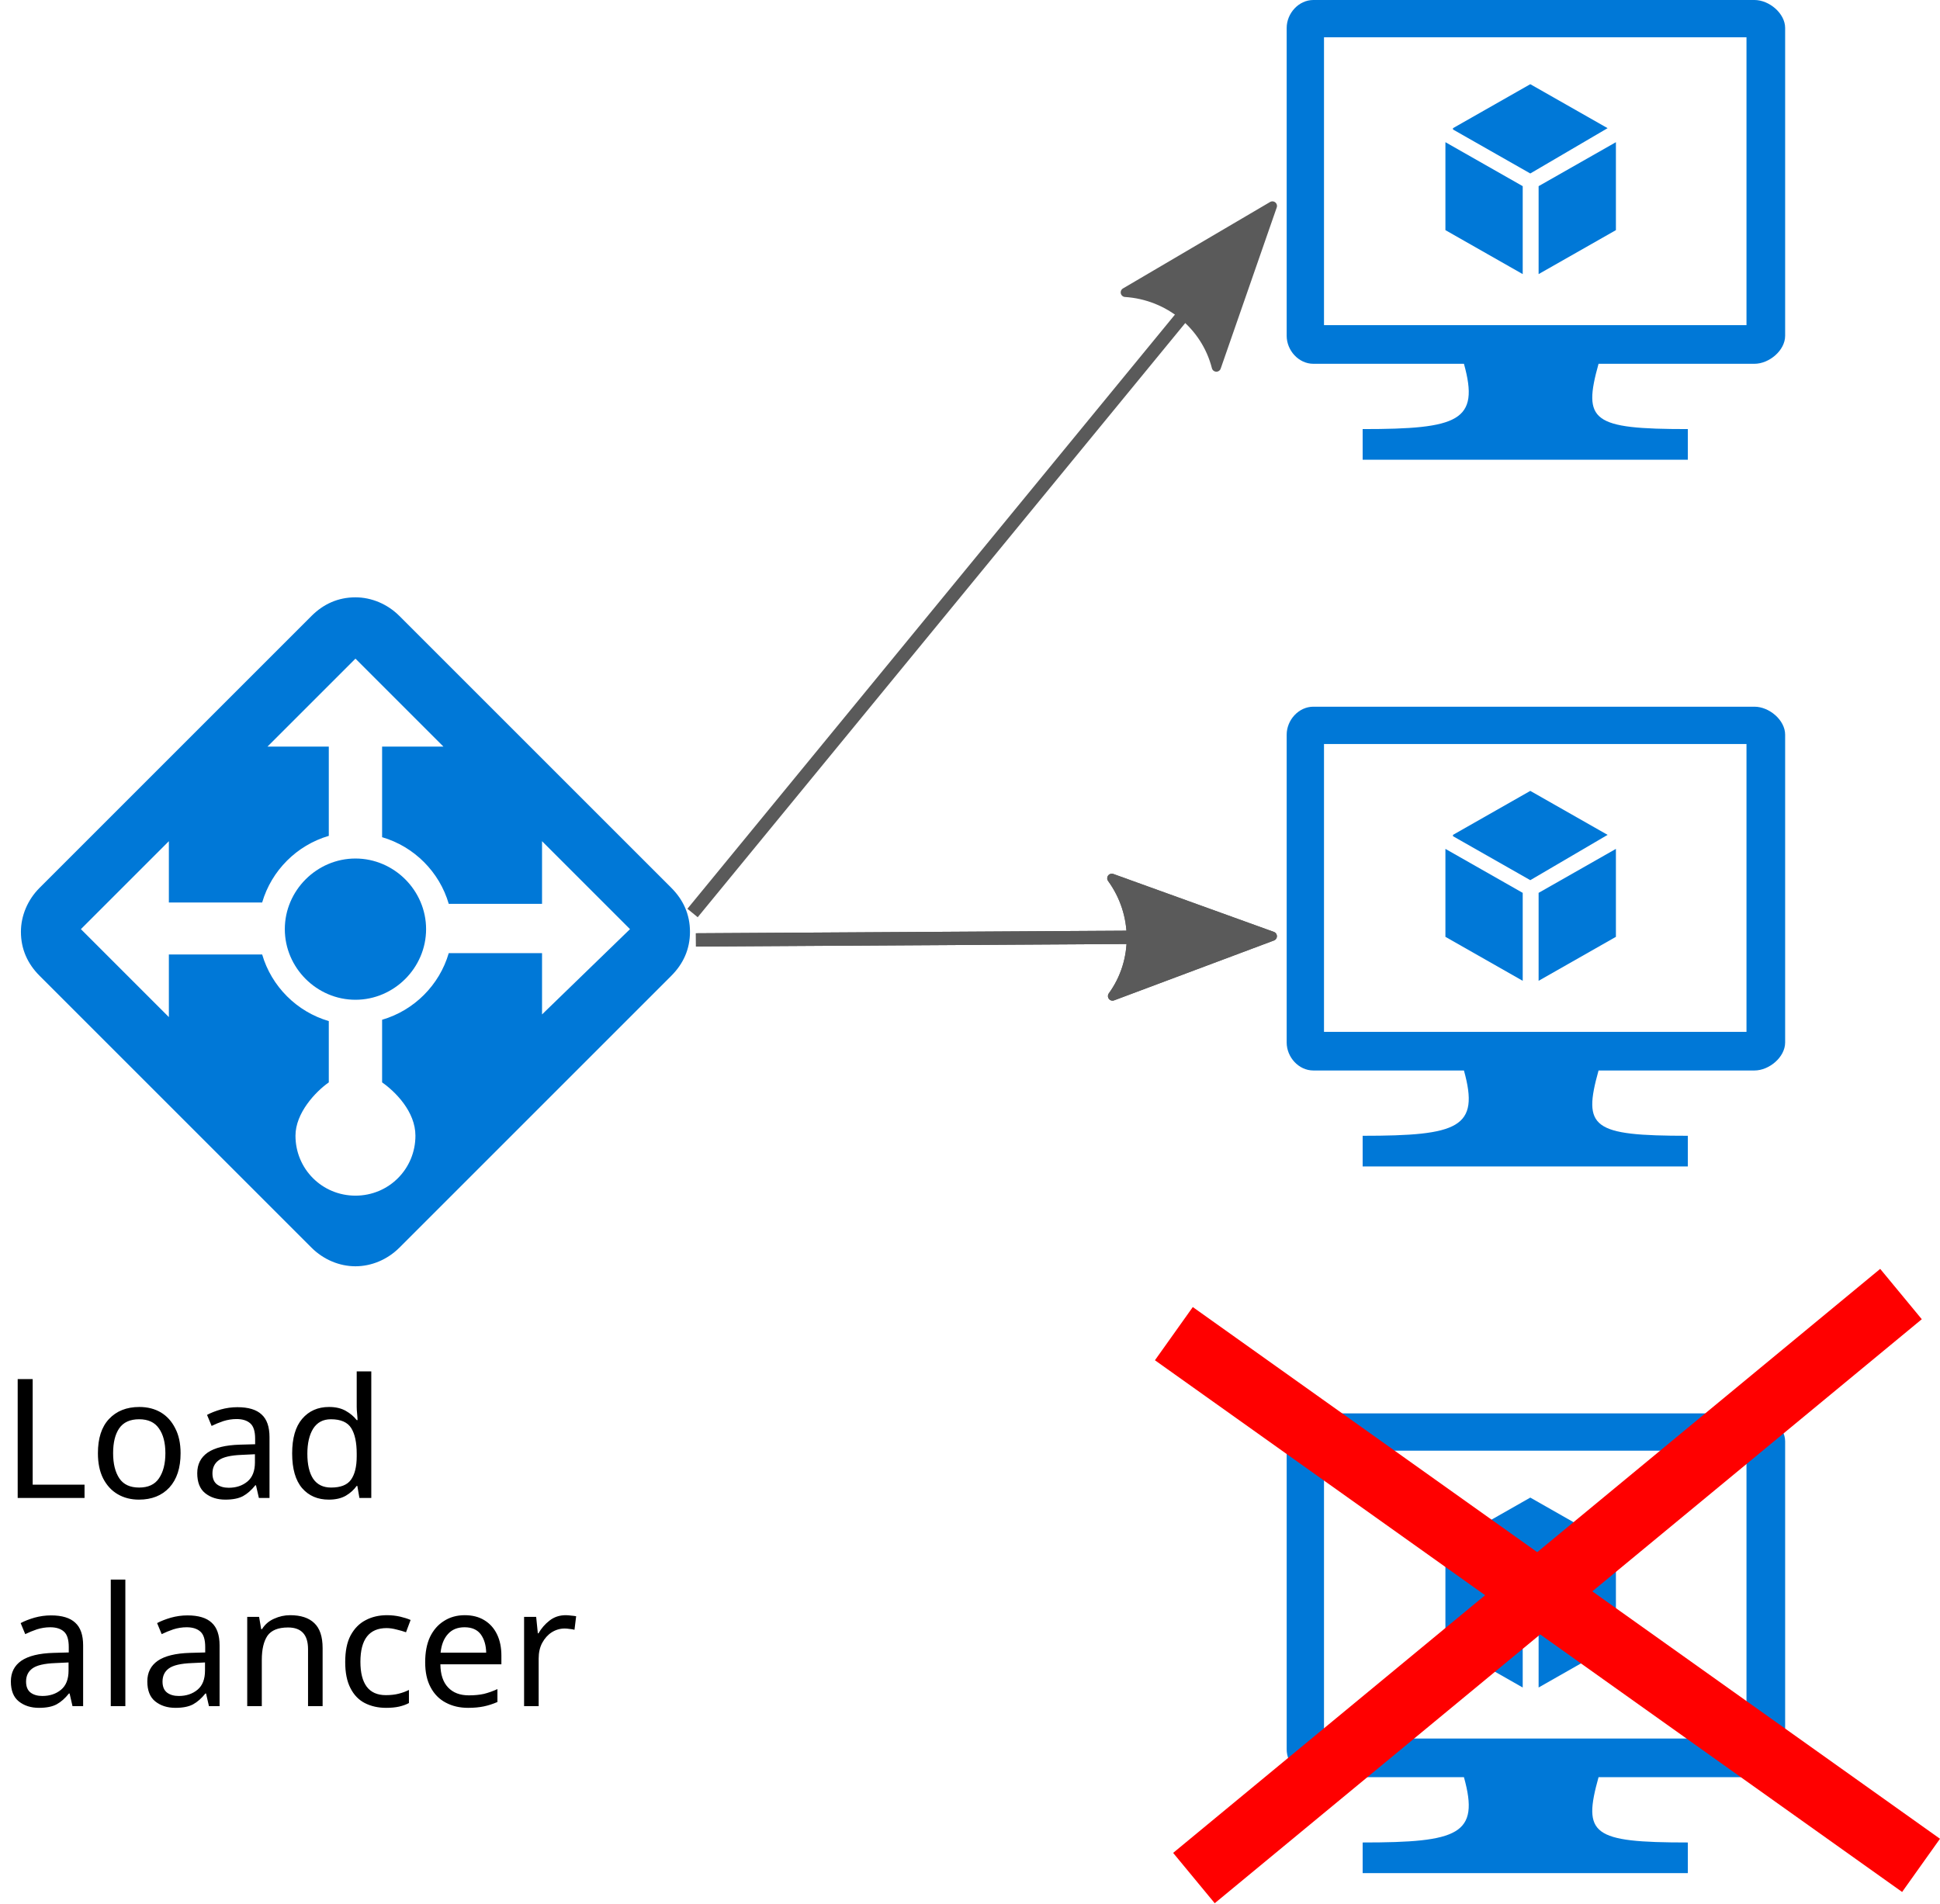
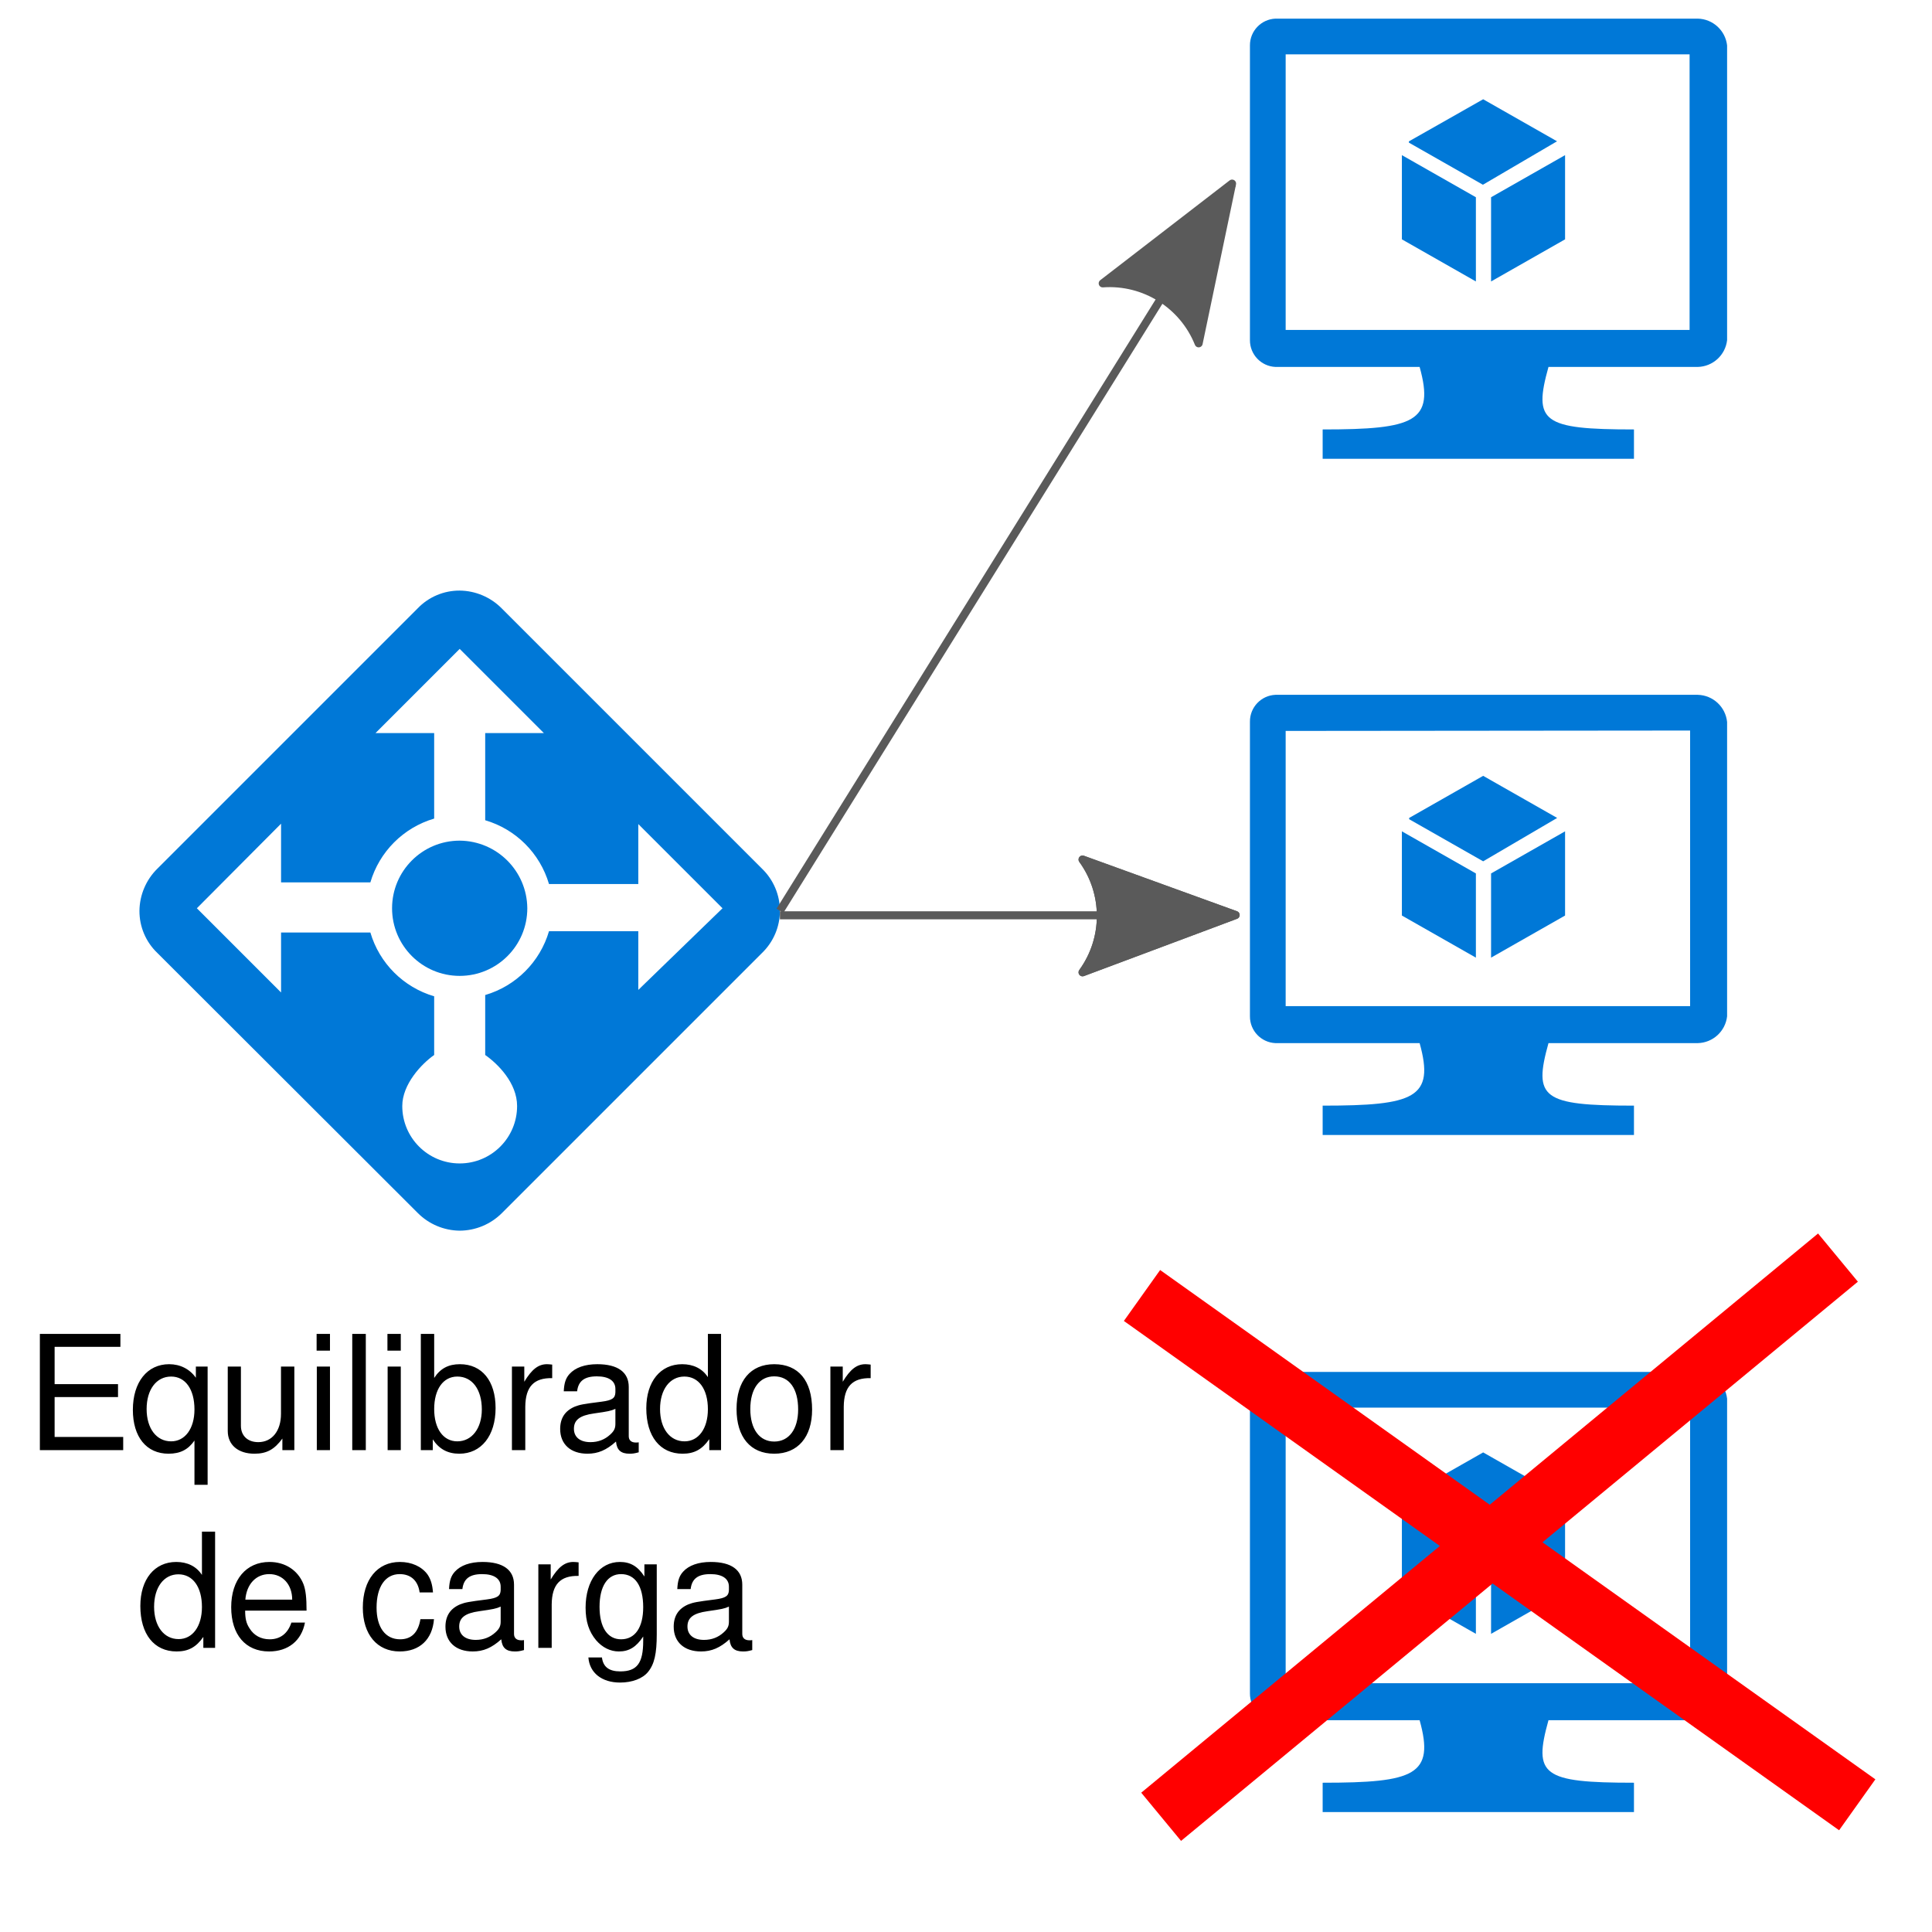
- <svg xmlns="http://www.w3.org/2000/svg" width="145.561" height="142.825" viewBox="0 0 145.561 142.825" id="svg2" version="1.1">
-   <defs id="defs4">
-     <marker orient="auto" refY="0" refX="0" id="marker5917" style="overflow:visible">
-       <path id="path5919" style="fill:#5a5a5a;fill-opacity:1;fill-rule:evenodd;stroke:#5a5a5a;stroke-width:0.625;stroke-linejoin:round;stroke-opacity:1" d="M 8.719,4.034 -2.207,0.016 8.719,-4.002 c -1.745,2.372 -1.735,5.617 -6e-7,8.035 z" transform="matrix(-1.1,0,0,-1.1,-1.1,0)" />
-     </marker>
-     <marker style="overflow:visible" id="marker5877" refX="0" refY="0" orient="auto">
-       <path transform="matrix(-1.1,0,0,-1.1,-1.1,0)" d="M 8.719,4.034 -2.207,0.016 8.719,-4.002 c -1.745,2.372 -1.735,5.617 -6e-7,8.035 z" style="fill:#5a5a5a;fill-opacity:1;fill-rule:evenodd;stroke:#5a5a5a;stroke-width:0.625;stroke-linejoin:round;stroke-opacity:1" id="path5879" />
-     </marker>
-     <marker orient="auto" refY="0" refX="0" id="Arrow2Lend" style="overflow:visible">
-       <path id="path4452" style="fill:#5d5d5d;fill-opacity:1;fill-rule:evenodd;stroke:#5d5d5d;stroke-width:0.625;stroke-linejoin:round;stroke-opacity:1" d="M 8.719,4.034 -2.207,0.016 8.719,-4.002 c -1.745,2.372 -1.735,5.617 -6e-7,8.035 z" transform="matrix(-1.1,0,0,-1.1,-1.1,0)" />
-     </marker>
+ <svg xmlns="http://www.w3.org/2000/svg" viewBox="0 0 151.43 151.43">
+   <defs>
+     <style>.cls-1{fill:#fff;}.cls-2{fill:#0078d7;}.cls-3,.cls-6{fill:none;}.cls-3{stroke:red;stroke-width:4.9px;}.cls-4{fill:#5d5d5d;stroke:#5d5d5d;}.cls-4,.cls-5,.cls-6{stroke-linejoin:round;stroke-width:0.63px;}.cls-5{fill:#5a5a5a;}.cls-5,.cls-6{stroke:#5a5a5a;}.cls-7{font-size:12.5px;font-family:Helvetica-Light, Helvetica;}</style>
  </defs>
-   <g id="layer6">
-     <rect style="fill:#ffffff;fill-opacity:1;stroke:none;stroke-width:4.9;stroke-miterlimit:4;stroke-dasharray:none;stroke-opacity:1" id="rect12656" width="151.429" height="151.429" x="-1.429" y="-1.461" />
-   </g>
-   <g id="layer1" transform="translate(-86.43459,-820.9498)" />
-   <g id="layer3" transform="translate(-86.43459,-88.58764)" />
-   <g id="layer2" transform="translate(-86.43459,-88.58764)">
-     <g id="g6001" transform="translate(41.67614,5.040748)">
-       <g id="Layer_1" transform="translate(21.77059,11.84689)" />
-       <g id="Ibiza_Symbols" transform="translate(45.4,11.84689)">
-         <g id="g6">
-           <path id="path8" d="m 131,71.7 -33.1,0 c -1.1,0 -2,1 -2,2.1 l 0,23.1 c 0,1.1 0.9,2.1 2,2.1 l 11.3,0 c 1.2,4.3 -0.4,4.9 -7.6,4.9 l 0,2.3 9.1,0 6.7,0 8.6,0 0,-2.3 c -7.2,0 -7.9,-0.6 -6.7,-4.9 l 11.7,0 c 1.1,0 2.3,-1 2.3,-2.1 l 0,-23.1 c 0,-1.1 -1.2,-2.1 -2.3,-2.1 z m -0.6,2.8 0,21.6 -31.7,0 0,-21.6 31.7,0 0,0 z" style="fill:#0078d7" />
-           <g transform="translate(1176.51,-2762.63)" id="group975-1984_1_">
-             <g transform="translate(0.8685,-17.652)" id="shape976-1985_2_">
-               <path id="path16" d="m -1057.4,2861.6 -5.8,-3.3 -5.8,3.3 0,0.1 5.8,3.3 5.8,-3.4 0,0 z" style="fill:#0078d7" />
-             </g>
-             <g transform="translate(15.8925,0)" id="shape977-1987_1_">
-               <path id="path21" d="m -1077.6,2848.3 0,6.6 5.8,-3.3 0,-6.6 -5.8,3.3 z" style="fill:#0078d7" />
-             </g>
-             <g id="shape978-1989_1_">
-               <path id="path26" d="m -1062.9,2848.3 -5.8,-3.3 0,6.6 5.8,3.3 0,-6.6 z" style="fill:#0078d7" />
+   <g id="Shapes">
+     <g id="layer6">
+       <rect id="rect12656" class="cls-1" width="151.43" height="151.43" />
+     </g>
+     <g id="layer2">
+       <g id="g6001">
+         <g id="Ibiza_Symbols" data-name="Ibiza Symbols">
+           <g id="g6">
+             <path id="path8" class="cls-2" d="M131.64,0H98.54a2.09,2.09,0,0,0-2,2.1V25.2a2.09,2.09,0,0,0,2,2.1h11.3c1.2,4.3-.4,4.9-7.6,4.9v2.3h24.4V32.2c-7.2,0-7.9-.6-6.7-4.9h11.7a2.37,2.37,0,0,0,2.3-2.1V2.1A2.37,2.37,0,0,0,131.64,0ZM131,2.8V24.4H99.34V2.8Z" transform="translate(1.43 1.46)" />
+             <g id="group975-1984">
+               <g id="shape976-1985">
+                 <path id="path16" class="cls-2" d="M120.62,9.62l-5.8-3.3L109,9.62v.1l5.8,3.3,5.8-3.4h0Z" transform="translate(1.43 1.46)" />
+               </g>
+               <g id="shape977-1987">
+                 <path id="path21" class="cls-2" d="M115.44,14v6.6l5.8-3.3v-6.6Z" transform="translate(1.43 1.46)" />
+               </g>
+               <g id="shape978-1989">
+                 <path id="path26" class="cls-2" d="M114.25,14l-5.8-3.3v6.6l5.8,3.3Z" transform="translate(1.43 1.46)" />
+               </g>
            </g>
          </g>
        </g>
-       </g>
-       <g id="Layer_1-7" transform="translate(19.75029,64.37483)" />
-       <g id="Ibiza_Symbols-2" transform="translate(45.4,64.87991)">
-         <g id="g6-1">
-           <path id="path8-3" d="m 131,71.7 -33.1,0 c -1.1,0 -2,1 -2,2.1 l 0,23.1 c 0,1.1 0.9,2.1 2,2.1 l 11.3,0 c 1.2,4.3 -0.4,4.9 -7.6,4.9 l 0,2.3 9.1,0 6.7,0 8.6,0 0,-2.3 c -7.2,0 -7.9,-0.6 -6.7,-4.9 l 11.7,0 c 1.1,0 2.3,-1 2.3,-2.1 l 0,-23.1 c 0,-1.1 -1.2,-2.1 -2.3,-2.1 z m -0.6,2.8 0,21.6 -31.7,0 0,-21.6 31.7,0 0,0 z" style="fill:#0078d7" />
-           <g transform="translate(1176.51,-2762.63)" id="group975-1984_1_-7">
-             <g transform="translate(0.8685,-17.652)" id="shape976-1985_2_-9">
-               <path id="path16-6" d="m -1057.4,2861.6 -5.8,-3.3 -5.8,3.3 0,0.1 5.8,3.3 5.8,-3.4 0,0 z" style="fill:#0078d7" />
-             </g>
-             <g transform="translate(15.8925,0)" id="shape977-1987_1_-6">
-               <path id="path21-5" d="m -1077.6,2848.3 0,6.6 5.8,-3.3 0,-6.6 -5.8,3.3 z" style="fill:#0078d7" />
-             </g>
-             <g id="shape978-1989_1_-7">
-               <path id="path26-9" d="m -1062.9,2848.3 -5.8,-3.3 0,6.6 5.8,3.3 0,-6.6 z" style="fill:#0078d7" />
+         <g id="Ibiza_Symbols-2" data-name="Ibiza Symbols-2">
+           <g id="g6-1">
+             <path id="path8-3" class="cls-2" d="M131.64,53H98.54a2.09,2.09,0,0,0-2,2.1v23.1a2.09,2.09,0,0,0,2,2.1h11.3c1.2,4.3-.4,4.9-7.6,4.9v2.3h24.4v-2.3c-7.2,0-7.9-.6-6.7-4.9h11.7a2.37,2.37,0,0,0,2.3-2.1V55.13A2.37,2.37,0,0,0,131.64,53Zm-.6,2.8v21.6H99.34V55.83Z" transform="translate(1.43 1.46)" />
+             <g id="group975-1984_1_-7" data-name="group975-1984 1 -7">
+               <g id="shape976-1985_2_-9" data-name="shape976-1985 2 -9">
+                 <path id="path16-6" class="cls-2" d="M120.62,62.65l-5.8-3.3-5.8,3.3v.1l5.8,3.3,5.8-3.4h0Z" transform="translate(1.43 1.46)" />
+               </g>
+               <g id="shape977-1987_1_-6" data-name="shape977-1987 1 -6">
+                 <path id="path21-5" class="cls-2" d="M115.44,67v6.6l5.8-3.3V63.7Z" transform="translate(1.43 1.46)" />
+               </g>
+               <g id="shape978-1989_1_-7" data-name="shape978-1989 1 -7">
+                 <path id="path26-9" class="cls-2" d="M114.25,67l-5.8-3.3v6.6l5.8,3.3Z" transform="translate(1.43 1.46)" />
+               </g>
            </g>
          </g>
        </g>
-       </g>
-       <g id="Layer_1-9" transform="translate(19.75029,117.9129)" />
-       <g id="Ibiza_Symbols-6" transform="translate(45.4,117.9129)">
-         <g id="g6-5">
-           <path id="path8-8" d="m 131,71.7 -33.1,0 c -1.1,0 -2,1 -2,2.1 l 0,23.1 c 0,1.1 0.9,2.1 2,2.1 l 11.3,0 c 1.2,4.3 -0.4,4.9 -7.6,4.9 l 0,2.3 9.1,0 6.7,0 8.6,0 0,-2.3 c -7.2,0 -7.9,-0.6 -6.7,-4.9 l 11.7,0 c 1.1,0 2.3,-1 2.3,-2.1 l 0,-23.1 c 0,-1.1 -1.2,-2.1 -2.3,-2.1 z m -0.6,2.8 0,21.6 -31.7,0 0,-21.6 31.7,0 0,0 z" style="fill:#0078d7" />
-           <g transform="translate(1176.51,-2762.63)" id="group975-1984_1_-0">
-             <g transform="translate(0.8685,-17.652)" id="shape976-1985_2_-1">
-               <path id="path16-5" d="m -1057.4,2861.6 -5.8,-3.3 -5.8,3.3 0,0.1 5.8,3.3 5.8,-3.4 0,0 z" style="fill:#0078d7" />
-             </g>
-             <g transform="translate(15.8925,0)" id="shape977-1987_1_-66">
-               <path id="path21-0" d="m -1077.6,2848.3 0,6.6 5.8,-3.3 0,-6.6 -5.8,3.3 z" style="fill:#0078d7" />
-             </g>
-             <g id="shape978-1989_1_-0">
-               <path id="path26-1" d="m -1062.9,2848.3 -5.8,-3.3 0,6.6 5.8,3.3 0,-6.6 z" style="fill:#0078d7" />
+         <g id="Ibiza_Symbols-6" data-name="Ibiza Symbols-6">
+           <g id="g6-5">
+             <path id="path8-8" class="cls-2" d="M131.64,106.07H98.54a2.09,2.09,0,0,0-2,2.1v23.1a2.09,2.09,0,0,0,2,2.1h11.3c1.2,4.3-.4,4.9-7.6,4.9v2.3h24.4v-2.3c-7.2,0-7.9-.6-6.7-4.9h11.7a2.37,2.37,0,0,0,2.3-2.1v-23.1A2.37,2.37,0,0,0,131.64,106.07Zm-.6,2.8v21.6H99.34v-21.6Z" transform="translate(1.43 1.46)" />
+             <g id="group975-1984_1_-0" data-name="group975-1984 1 -0">
+               <g id="shape976-1985_2_-1" data-name="shape976-1985 2 -1">
+                 <path id="path16-5" class="cls-2" d="M120.62,115.68l-5.8-3.3-5.8,3.3v.1l5.8,3.3,5.8-3.4h0Z" transform="translate(1.43 1.46)" />
+               </g>
+               <g id="shape977-1987_1_-66" data-name="shape977-1987 1 -66">
+                 <path id="path21-0" class="cls-2" d="M115.44,120v6.6l5.8-3.3v-6.6Z" transform="translate(1.43 1.46)" />
+               </g>
+               <g id="shape978-1989_1_-0" data-name="shape978-1989 1 -0">
+                 <path id="path26-1" class="cls-2" d="M114.25,120l-5.8-3.3v6.6l5.8,3.3Z" transform="translate(1.43 1.46)" />
+               </g>
            </g>
          </g>
        </g>
-       </g>
-       <path id="path4421" d="m 132.835,183.629 56.063,39.901" style="fill:none;fill-rule:evenodd;stroke:#ff0000;stroke-width:4.9;stroke-linecap:butt;stroke-linejoin:miter;stroke-miterlimit:4;stroke-dasharray:none;stroke-opacity:1" />
-       <path style="fill:none;fill-rule:evenodd;stroke:#ff0000;stroke-width:4.9;stroke-linecap:butt;stroke-linejoin:miter;stroke-miterlimit:4;stroke-dasharray:none;stroke-opacity:1" d="m 134.341,224.483 53.052,-43.826" id="path4423" />
-       <path id="path4425" d="m 96.975,154.082 41.921,-0.253" style="fill:none;fill-rule:evenodd;stroke:#5d5d5d;stroke-width:1px;stroke-linecap:butt;stroke-linejoin:miter;stroke-opacity:1;marker-end:url(#Arrow2Lend)" />
-       <path style="fill:none;fill-rule:evenodd;stroke:#5a5a5a;stroke-width:1px;stroke-linecap:butt;stroke-linejoin:miter;stroke-opacity:1;marker-end:url(#marker5877)" d="m 96.975,154.082 41.921,-0.253" id="path5073" />
-       <path id="path5897" d="M 96.722,152.062 139.401,100.039" style="fill:none;fill-rule:evenodd;stroke:#5a5a5a;stroke-width:1px;stroke-linecap:butt;stroke-linejoin:miter;stroke-opacity:1;marker-end:url(#marker5917)" />
-       <g transform="translate(46.42857,-141.4272)" id="g4415">
-         <path class="st0" d="m 25,320 c -1.2,0 -2.4,-0.5 -3.3,-1.4 L 1.3,298.2 c -0.9,-0.9 -1.4,-2 -1.4,-3.3 0,-1.2 0.5,-2.4 1.4,-3.3 l 20.4,-20.4 c 0.9,-0.9 2,-1.4 3.3,-1.4 1.2,0 2.4,0.5 3.3,1.4 l 20.4,20.4 c 0.9,0.9 1.4,2 1.4,3.3 0,1.3 -0.5,2.4 -1.4,3.3 l -20.4,20.4 c -0.9,0.9 -2.1,1.4 -3.3,1.4" id="path5" style="fill:#0078d7;fill-opacity:1" />
-         <path class="st1" d="m 45.6,294.7 -6.6,-6.6 0,4.7 -7,0 c -0.7,-2.4 -2.6,-4.3 -5,-5 l 0,-6.8 4.6,0 -6.6,-6.6 -6.6,6.6 4.6,0 0,6.7 c -2.4,0.7 -4.3,2.6 -5,5 l -7,0 0,-4.6 -6.6,6.6 6.6,6.6 0,-4.7 7,0 c 0.7,2.4 2.6,4.3 5,5 l 0,4.6 c -1,0.7 -2.5,2.3 -2.5,4 0,2.5 2,4.5 4.5,4.5 2.5,0 4.5,-2 4.5,-4.5 0,-1.8 -1.5,-3.3 -2.5,-4 l 0,-4.7 c 2.4,-0.7 4.3,-2.6 5,-5 l 7,0 0,4.6 6.6,-6.4 z" id="path7" style="fill:#ffffff;fill-opacity:1" />
-         <path class="st0" d="m 25,289.4 c -2.9,0 -5.3,2.4 -5.3,5.3 0,2.9 2.4,5.3 5.3,5.3 2.9,0 5.3,-2.4 5.3,-5.3 0,-2.9 -2.4,-5.3 -5.3,-5.3 z" id="path9" style="fill:#0078d7;fill-opacity:1" />
-       </g>
-       <g id="paths" transform="translate(280,-102)">
-         <g id="Access_control" />
-         <g id="Azure_active_directory" />
-         <g id="API_Management" />
-         <g id="Azure_automation" />
-         <g id="Azure_SQL_database" />
-         <g id="Azure_subscription" />
-         <g id="Backup_service" />
-         <g id="Bitbucket_code_source" />
-         <g id="Azure_cache" />
-         <g id="Content_delivery_network__x28_CDN_x29_" />
-         <g id="Cloud_service" />
-         <g id="CodePlex" />
-         <g id="Dropbox_code_source" />
-         <g id="Express_route" />
-         <g id="Git_repository" />
-         <g id="GitHub_code" />
-         <g id="HD_Insight" />
-         <g id="Health_monitoring" />
-         <g id="Healthy" />
-         <g id="BizTalk_hybrid_connection" />
-         <g id="Hybrid_connection_manager_for_BizTalk_hybrid_connection" />
-         <g id="Hyper-V_recovery_manager" />
+         <path id="path4421" class="cls-3" d="M88.08,100.08,144.14,140" transform="translate(1.43 1.46)" />
+         <path id="path4423" class="cls-3" d="M89.58,140.94l53.05-43.83" transform="translate(1.43 1.46)" />
+         <path id="path4452" class="cls-4" d="M83.42,65.91l12,4.35-12,4.49A7.52,7.52,0,0,0,83.42,65.91Z" transform="translate(1.43 1.46)" />
+         <path id="path4425" class="cls-4" d="M94.14,70.28" transform="translate(1.43 1.46)" />
+         <path id="path5879" class="cls-5" d="M83.42,65.91l12,4.35-12,4.49A7.52,7.52,0,0,0,83.42,65.91Z" transform="translate(1.43 1.46)" />
+         <path id="path5073" class="cls-5" d="M94.14,70.28" transform="translate(1.43 1.46)" />
+         <path id="path5919" class="cls-5" d="M85,20.75l10.14-7.82L92.52,25.45A7.52,7.52,0,0,0,85,20.75Z" transform="translate(1.43 1.46)" />
+         <path id="path5897" class="cls-5" d="M94.64,16.49" transform="translate(1.43 1.46)" />
+         <g id="g4415">
+           <path id="path5" class="cls-2" d="M34.6,95a4.71,4.71,0,0,1-3.3-1.4L10.9,73.23a4.53,4.53,0,0,1-1.4-3.3,4.71,4.71,0,0,1,1.4-3.3l20.4-20.4a4.53,4.53,0,0,1,3.3-1.4,4.71,4.71,0,0,1,3.3,1.4l20.4,20.4a4.59,4.59,0,0,1,0,6.6L37.9,93.63A4.71,4.71,0,0,1,34.6,95" transform="translate(1.43 1.46)" />
+           <path id="path7" class="cls-1" d="M55.2,69.73l-6.6-6.6v4.7h-7a7.38,7.38,0,0,0-5-5V56h4.6l-6.6-6.6L28,56h4.6v6.7a7.38,7.38,0,0,0-5,5h-7v-4.6L14,69.73l6.6,6.6v-4.7h7a7.38,7.38,0,0,0,5,5v4.6c-1,.7-2.5,2.3-2.5,4a4.5,4.5,0,0,0,9,0c0-1.8-1.5-3.3-2.5-4v-4.7a7.38,7.38,0,0,0,5-5h7v4.6l6.6-6.4Z" transform="translate(1.43 1.46)" />
+           <path id="path9" class="cls-2" d="M34.6,64.43a5.3,5.3,0,1,0,5.3,5.3A5.34,5.34,0,0,0,34.6,64.43Z" transform="translate(1.43 1.46)" />
+         </g>
      </g>
    </g>
-     <text xml:space="preserve" style="font-style:normal;font-weight:normal;font-size:12.5px;line-height:125%;font-family:sans-serif;text-align:center;letter-spacing:0px;word-spacing:0px;text-anchor:middle;fill:#000000;fill-opacity:1;stroke:none;stroke-width:1px;stroke-linecap:butt;stroke-linejoin:miter;stroke-opacity:1" x="112.326" y="201" id="text12473">
-       <tspan id="tspan12475" x="112.326" y="201">Load</tspan>
-       <tspan x="112.326" y="216.625" id="tspan12477">Balancer</tspan>
+     <line class="cls-6" x1="96.6" y1="14.39" x2="61.13" y2="71.39" />
+     <line class="cls-6" x1="95.57" y1="71.74" x2="61.13" y2="71.74" />
+   </g>
+   <g id="txt">
+     <text class="cls-7" transform="translate(2 113.66)">Equilibrador <tspan x="8.67" y="15.5">de carga</tspan>
    </text>
  </g>
</svg>
